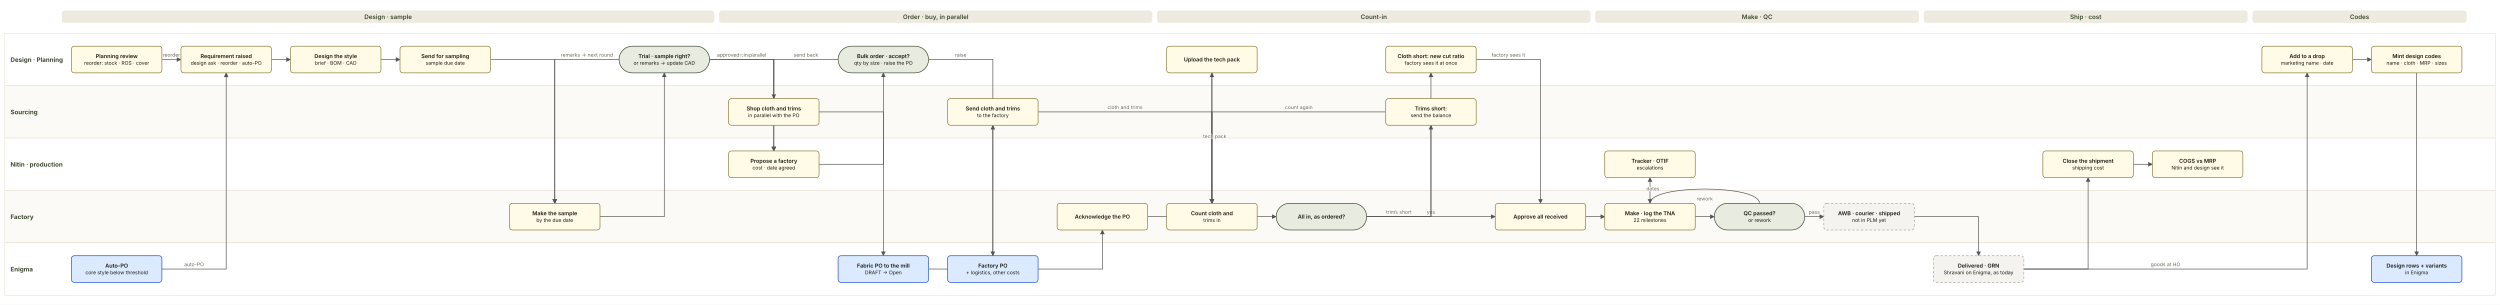
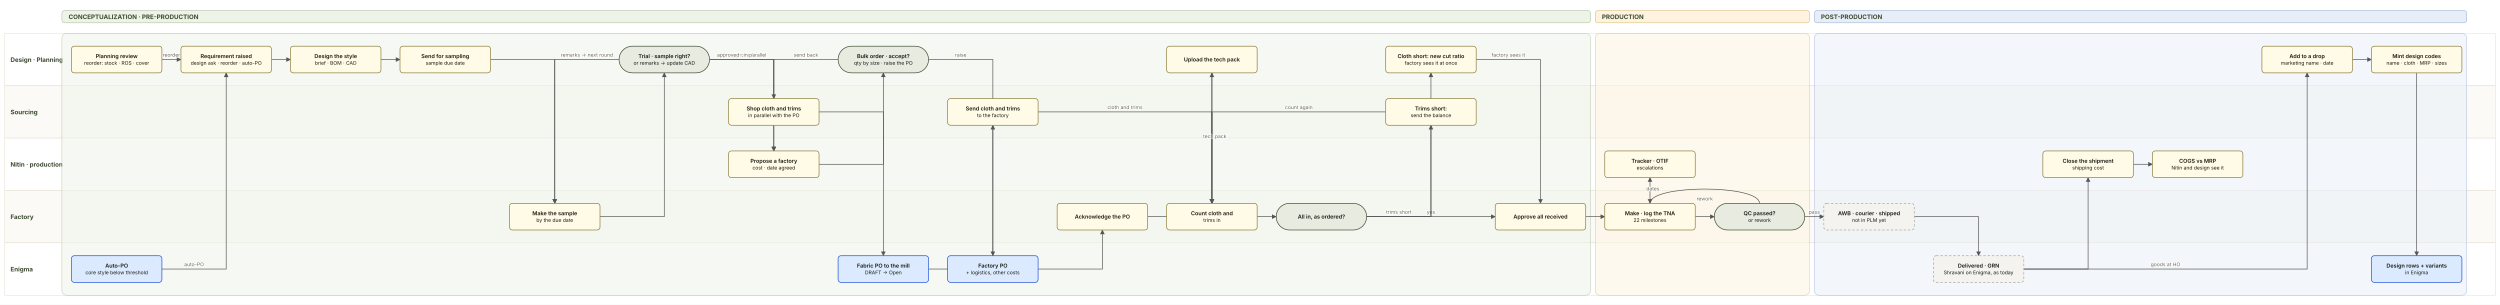
<svg xmlns="http://www.w3.org/2000/svg" viewBox="0 0 5250 640" width="5250" height="640" font-family="Inter, Helvetica, Arial, sans-serif">
  <defs>
    <marker id="a" viewBox="0 0 10 10" refX="9" refY="5" markerWidth="7" markerHeight="7" orient="auto-start-reverse">
      <path d="M0 0L10 5L0 10z" fill="#555" />
    </marker>
  </defs>
  <rect width="5250" height="640" fill="#fff" />
-   <rect x="130" y="22" width="1370" height="26" rx="6" fill="#efeadf" />
-   <text x="815.0" y="40" text-anchor="middle" font-size="13" font-weight="600" fill="#3c4a30">Design · sample</text>
-   <rect x="1510" y="22" width="910" height="26" rx="6" fill="#efeadf" />
-   <text x="1965.0" y="40" text-anchor="middle" font-size="13" font-weight="600" fill="#3c4a30">Order · buy, in parallel</text>
-   <rect x="2430" y="22" width="910" height="26" rx="6" fill="#efeadf" />
-   <text x="2885.0" y="40" text-anchor="middle" font-size="13" font-weight="600" fill="#3c4a30">Count-in</text>
-   <rect x="3350" y="22" width="680" height="26" rx="6" fill="#efeadf" />
-   <text x="3690.0" y="40" text-anchor="middle" font-size="13" font-weight="600" fill="#3c4a30">Make · QC</text>
-   <rect x="4040" y="22" width="680" height="26" rx="6" fill="#efeadf" />
-   <text x="4380.0" y="40" text-anchor="middle" font-size="13" font-weight="600" fill="#3c4a30">Ship · cost</text>
-   <rect x="4730" y="22" width="450" height="26" rx="6" fill="#efeadf" />
-   <text x="4955.0" y="40" text-anchor="middle" font-size="13" font-weight="600" fill="#3c4a30">Codes</text>
+   <rect x="130" y="22" width="3210" height="26" rx="6" fill="#eef3e8" stroke="#a3b58f" />
+   <text x="144" y="40" font-size="13" font-weight="700" fill="#3c4a30">CONCEPTUALIZATION · PRE-PRODUCTION</text>
+   <rect x="3350" y="22" width="450" height="26" rx="6" fill="#fdf3df" stroke="#d6b26a" />
+   <text x="3364" y="40" font-size="13" font-weight="700" fill="#3c4a30">PRODUCTION</text>
+   <rect x="3810" y="22" width="1370" height="26" rx="6" fill="#e8eef8" stroke="#8fa6cf" />
+   <text x="3824" y="40" font-size="13" font-weight="700" fill="#3c4a30">POST-PRODUCTION</text>
  <rect x="10" y="70" width="5230" height="110" fill="#fff" stroke="#e3ddcd" />
  <text x="22" y="130.0" font-size="13" font-weight="700" fill="#3c4a30">Design · Planning</text>
  <rect x="10" y="180" width="5230" height="110" fill="#fbfaf6" stroke="#e3ddcd" />
  <text x="22" y="240.0" font-size="13" font-weight="700" fill="#3c4a30">Sourcing</text>
  <rect x="10" y="290" width="5230" height="110" fill="#fff" stroke="#e3ddcd" />
  <text x="22" y="350.0" font-size="13" font-weight="700" fill="#3c4a30">Nitin · production</text>
  <rect x="10" y="400" width="5230" height="110" fill="#fbfaf6" stroke="#e3ddcd" />
  <text x="22" y="460.0" font-size="13" font-weight="700" fill="#3c4a30">Factory</text>
  <rect x="10" y="510" width="5230" height="110" fill="#fff" stroke="#e3ddcd" />
  <text x="22" y="570.0" font-size="13" font-weight="700" fill="#3c4a30">Enigma</text>
+   <rect x="130" y="70" width="3210" height="550" rx="10" fill="#eef3e8" fill-opacity=".55" stroke="#a3b58f" stroke-opacity=".7" />
+   <rect x="3350" y="70" width="450" height="550" rx="10" fill="#fdf3df" fill-opacity=".55" stroke="#d6b26a" stroke-opacity=".7" />
+   <rect x="3810" y="70" width="1370" height="550" rx="10" fill="#e8eef8" fill-opacity=".55" stroke="#8fa6cf" stroke-opacity=".7" />
  <path d="M340 125.0L380 125.0" fill="none" stroke="#555" stroke-width="1.4" marker-end="url(#a)" />
  <text x="360.0" y="119.0" font-size="10.5" fill="#6b6759" text-anchor="middle" paint-order="stroke" stroke="#fff" stroke-width="3">reorder</text>
  <path d="M340 565.0L475.0 565.0L475.0 153.0" fill="none" stroke="#555" stroke-width="1.4" marker-end="url(#a)" />
  <text x="407.5" y="559.0" font-size="10.5" fill="#6b6759" text-anchor="middle" paint-order="stroke" stroke="#fff" stroke-width="3">auto-PO</text>
  <path d="M570 125.0L610 125.0" fill="none" stroke="#555" stroke-width="1.4" marker-end="url(#a)" />
  <path d="M800 125.0L840 125.0" fill="none" stroke="#555" stroke-width="1.4" marker-end="url(#a)" />
  <path d="M1030 125.0L1165.0 125.0L1165.0 427.0" fill="none" stroke="#555" stroke-width="1.4" marker-end="url(#a)" />
  <path d="M1260 455.0L1395.0 455.0L1395.0 153.0" fill="none" stroke="#555" stroke-width="1.4" marker-end="url(#a)" />
  <path d="M1300 125.0L1165.0 125.0L1165.0 427.0" fill="none" stroke="#555" stroke-width="1.4" marker-end="url(#a)" />
  <text x="1232.5" y="119.0" font-size="10.5" fill="#6b6759" text-anchor="middle" paint-order="stroke" stroke="#fff" stroke-width="3">remarks → next round</text>
  <path d="M1490 125.0L1625.0 125.0L1625.0 317.0" fill="none" stroke="#555" stroke-width="1.4" marker-end="url(#a)" />
  <text x="1557.5" y="119.0" font-size="10.5" fill="#6b6759" text-anchor="middle" paint-order="stroke" stroke="#fff" stroke-width="3">approved</text>
  <path d="M1490 125.0L1625.0 125.0L1625.0 207.0" fill="none" stroke="#555" stroke-width="1.4" marker-end="url(#a)" />
  <text x="1557.5" y="119.0" font-size="10.5" fill="#6b6759" text-anchor="middle" paint-order="stroke" stroke="#fff" stroke-width="3">approved · in parallel</text>
  <path d="M1720 345.0L1855.0 345.0L1855.0 153.0" fill="none" stroke="#555" stroke-width="1.4" marker-end="url(#a)" />
  <path d="M1760 125.0L1625.0 125.0L1625.0 317.0" fill="none" stroke="#555" stroke-width="1.4" marker-end="url(#a)" />
  <text x="1692.5" y="119.0" font-size="10.5" fill="#6b6759" text-anchor="middle" paint-order="stroke" stroke="#fff" stroke-width="3">send back</text>
  <path d="M1950 125.0L2085.0 125.0L2085.0 537.0" fill="none" stroke="#555" stroke-width="1.4" marker-end="url(#a)" />
  <text x="2017.5" y="119.0" font-size="10.5" fill="#6b6759" text-anchor="middle" paint-order="stroke" stroke="#fff" stroke-width="3">raise</text>
  <path d="M2180 565.0L2315.0 565.0L2315.0 483.0" fill="none" stroke="#555" stroke-width="1.4" marker-end="url(#a)" />
  <path d="M2410 455.0L2545.0 455.0L2545.0 153.0" fill="none" stroke="#555" stroke-width="1.4" marker-end="url(#a)" />
  <path d="M1720 235.0L1855.0 235.0L1855.0 537.0" fill="none" stroke="#555" stroke-width="1.4" marker-end="url(#a)" />
  <path d="M1950 565.0L2085.0 565.0L2085.0 263.0" fill="none" stroke="#555" stroke-width="1.4" marker-end="url(#a)" />
  <path d="M2180 235.0L2545.0 235.0L2545.0 427.0" fill="none" stroke="#555" stroke-width="1.4" marker-end="url(#a)" />
  <text x="2362.5" y="229.0" font-size="10.5" fill="#6b6759" text-anchor="middle" paint-order="stroke" stroke="#fff" stroke-width="3">cloth and trims</text>
  <path d="M2545.0 153.0L2545.0 427.0" fill="none" stroke="#555" stroke-width="1.4" marker-end="url(#a)" />
  <text x="2551.0" y="290.0" font-size="10.5" fill="#6b6759" text-anchor="middle" paint-order="stroke" stroke="#fff" stroke-width="3">tech pack</text>
  <path d="M2640 455.0L2680 455.0" fill="none" stroke="#555" stroke-width="1.4" marker-end="url(#a)" />
  <path d="M2870 455.0L3140 455.0" fill="none" stroke="#555" stroke-width="1.4" marker-end="url(#a)" />
  <text x="3005.0" y="449.0" font-size="10.5" fill="#6b6759" text-anchor="middle" paint-order="stroke" stroke="#fff" stroke-width="3">yes</text>
  <path d="M2870 455.0L3005.0 455.0L3005.0 153.0" fill="none" stroke="#555" stroke-width="1.4" marker-end="url(#a)" />
  <text x="2937.5" y="449.0" font-size="10.5" fill="#6b6759" text-anchor="middle" paint-order="stroke" stroke="#fff" stroke-width="3">cloth short</text>
  <path d="M3100 125.0L3235.0 125.0L3235.0 427.0" fill="none" stroke="#555" stroke-width="1.4" marker-end="url(#a)" />
  <text x="3167.5" y="119.0" font-size="10.5" fill="#6b6759" text-anchor="middle" paint-order="stroke" stroke="#fff" stroke-width="3">factory sees it</text>
  <path d="M2870 455.0L3005.0 455.0L3005.0 263.0" fill="none" stroke="#555" stroke-width="1.4" marker-end="url(#a)" />
  <text x="2937.5" y="449.0" font-size="10.5" fill="#6b6759" text-anchor="middle" paint-order="stroke" stroke="#fff" stroke-width="3">trims short</text>
  <path d="M2910 235.0L2545.0 235.0L2545.0 427.0" fill="none" stroke="#555" stroke-width="1.4" marker-end="url(#a)" />
  <text x="2727.5" y="229.0" font-size="10.5" fill="#6b6759" text-anchor="middle" paint-order="stroke" stroke="#fff" stroke-width="3">count again</text>
  <path d="M3330 455.0L3370 455.0" fill="none" stroke="#555" stroke-width="1.4" marker-end="url(#a)" />
  <path d="M3465.0 427.0L3465.0 373.0" fill="none" stroke="#555" stroke-width="1.4" marker-end="url(#a)" />
  <text x="3471.0" y="400.0" font-size="10.5" fill="#6b6759" text-anchor="middle" paint-order="stroke" stroke="#fff" stroke-width="3">dates</text>
  <path d="M3560 455.0L3600 455.0" fill="none" stroke="#555" stroke-width="1.4" marker-end="url(#a)" />
  <path d="M3695.0 427.0C3695.0 387.0,3465.0 387.0,3465.0 427.0" fill="none" stroke="#555" stroke-width="1.4" marker-end="url(#a)" />
  <text x="3580.0" y="421.0" font-size="10.5" fill="#6b6759" text-anchor="middle" paint-order="stroke" stroke="#fff" stroke-width="3">rework</text>
  <path d="M3790 455.0L3830 455.0" fill="none" stroke="#555" stroke-width="1.4" marker-end="url(#a)" />
  <text x="3810.0" y="449.0" font-size="10.5" fill="#6b6759" text-anchor="middle" paint-order="stroke" stroke="#fff" stroke-width="3">pass</text>
  <path d="M4020 455.0L4155.0 455.0L4155.0 537.0" fill="none" stroke="#555" stroke-width="1.4" marker-end="url(#a)" />
  <path d="M4250 565.0L4385.0 565.0L4385.0 373.0" fill="none" stroke="#555" stroke-width="1.4" marker-end="url(#a)" />
  <path d="M4480 345.0L4520 345.0" fill="none" stroke="#555" stroke-width="1.4" marker-end="url(#a)" />
  <path d="M4250 565.0L4845.0 565.0L4845.0 153.0" fill="none" stroke="#555" stroke-width="1.4" marker-end="url(#a)" />
  <text x="4547.5" y="559.0" font-size="10.5" fill="#6b6759" text-anchor="middle" paint-order="stroke" stroke="#fff" stroke-width="3">goods at HO</text>
  <path d="M4940 125.0L4980 125.0" fill="none" stroke="#555" stroke-width="1.4" marker-end="url(#a)" />
  <path d="M5075.0 153.0L5075.0 537.0" fill="none" stroke="#555" stroke-width="1.4" marker-end="url(#a)" />
  <rect x="150" y="97.0" width="190" height="56" rx="6" fill="#fffbe6" stroke="#8a7a3a" stroke-width="1.4" />
  <text x="245.0" y="122.0" text-anchor="middle" font-size="11.5" font-weight="600" fill="#1a1a13">Planning review</text>
  <text x="245.0" y="136.0" text-anchor="middle" font-size="10.5" font-weight="400" fill="#1a1a13">reorder: stock · ROS · cover</text>
  <rect x="150" y="537.0" width="190" height="56" rx="6" fill="#dbeafe" stroke="#1d4ed8" stroke-width="1.4" />
  <text x="245.0" y="562.0" text-anchor="middle" font-size="11.5" font-weight="600" fill="#1a1a13">Auto-PO</text>
  <text x="245.0" y="576.0" text-anchor="middle" font-size="10.5" font-weight="400" fill="#1a1a13">core style below threshold</text>
  <rect x="380" y="97.0" width="190" height="56" rx="6" fill="#fffbe6" stroke="#8a7a3a" stroke-width="1.4" />
  <text x="475.0" y="122.0" text-anchor="middle" font-size="11.5" font-weight="600" fill="#1a1a13">Requirement raised</text>
  <text x="475.0" y="136.0" text-anchor="middle" font-size="10.5" font-weight="400" fill="#1a1a13">design ask · reorder · auto-PO</text>
  <rect x="610" y="97.0" width="190" height="56" rx="6" fill="#fffbe6" stroke="#8a7a3a" stroke-width="1.4" />
  <text x="705.0" y="122.0" text-anchor="middle" font-size="11.5" font-weight="600" fill="#1a1a13">Design the style</text>
  <text x="705.0" y="136.0" text-anchor="middle" font-size="10.5" font-weight="400" fill="#1a1a13">brief · BOM · CAD</text>
  <rect x="840" y="97.0" width="190" height="56" rx="6" fill="#fffbe6" stroke="#8a7a3a" stroke-width="1.4" />
  <text x="935.0" y="122.0" text-anchor="middle" font-size="11.5" font-weight="600" fill="#1a1a13">Send for sampling</text>
  <text x="935.0" y="136.0" text-anchor="middle" font-size="10.5" font-weight="400" fill="#1a1a13">sample due date</text>
  <rect x="1070" y="427.0" width="190" height="56" rx="6" fill="#fffbe6" stroke="#8a7a3a" stroke-width="1.4" />
  <text x="1165.0" y="452.0" text-anchor="middle" font-size="11.5" font-weight="600" fill="#1a1a13">Make the sample</text>
  <text x="1165.0" y="466.0" text-anchor="middle" font-size="10.5" font-weight="400" fill="#1a1a13">by the due date</text>
  <rect x="1300" y="97.0" width="190" height="56" rx="28" fill="#e7ebe0" stroke="#3c4a30" stroke-width="1.4" />
  <text x="1395.0" y="122.0" text-anchor="middle" font-size="11.5" font-weight="600" fill="#1a1a13">Trial · sample right?</text>
  <text x="1395.0" y="136.0" text-anchor="middle" font-size="10.5" font-weight="400" fill="#1a1a13">or remarks → update CAD</text>
  <rect x="1530" y="317.0" width="190" height="56" rx="6" fill="#fffbe6" stroke="#8a7a3a" stroke-width="1.4" />
  <text x="1625.0" y="342.0" text-anchor="middle" font-size="11.5" font-weight="600" fill="#1a1a13">Propose a factory</text>
  <text x="1625.0" y="356.0" text-anchor="middle" font-size="10.5" font-weight="400" fill="#1a1a13">cost · date agreed</text>
  <rect x="1530" y="207.0" width="190" height="56" rx="6" fill="#fffbe6" stroke="#8a7a3a" stroke-width="1.4" />
  <text x="1625.0" y="232.0" text-anchor="middle" font-size="11.5" font-weight="600" fill="#1a1a13">Shop cloth and trims</text>
  <text x="1625.0" y="246.0" text-anchor="middle" font-size="10.5" font-weight="400" fill="#1a1a13">in parallel with the PO</text>
  <rect x="1760" y="97.0" width="190" height="56" rx="28" fill="#e7ebe0" stroke="#3c4a30" stroke-width="1.4" />
  <text x="1855.0" y="122.0" text-anchor="middle" font-size="11.5" font-weight="600" fill="#1a1a13">Bulk order · accept?</text>
  <text x="1855.0" y="136.0" text-anchor="middle" font-size="10.5" font-weight="400" fill="#1a1a13">qty by size · raise the PO</text>
  <rect x="1760" y="537.0" width="190" height="56" rx="6" fill="#dbeafe" stroke="#1d4ed8" stroke-width="1.4" />
  <text x="1855.0" y="562.0" text-anchor="middle" font-size="11.5" font-weight="600" fill="#1a1a13">Fabric PO to the mill</text>
  <text x="1855.0" y="576.0" text-anchor="middle" font-size="10.5" font-weight="400" fill="#1a1a13">DRAFT → Open</text>
  <rect x="1990" y="537.0" width="190" height="56" rx="6" fill="#dbeafe" stroke="#1d4ed8" stroke-width="1.4" />
  <text x="2085.0" y="562.0" text-anchor="middle" font-size="11.5" font-weight="600" fill="#1a1a13">Factory PO</text>
  <text x="2085.0" y="576.0" text-anchor="middle" font-size="10.5" font-weight="400" fill="#1a1a13">+ logistics, other costs</text>
  <rect x="1990" y="207.0" width="190" height="56" rx="6" fill="#fffbe6" stroke="#8a7a3a" stroke-width="1.4" />
  <text x="2085.0" y="232.0" text-anchor="middle" font-size="11.5" font-weight="600" fill="#1a1a13">Send cloth and trims</text>
  <text x="2085.0" y="246.0" text-anchor="middle" font-size="10.5" font-weight="400" fill="#1a1a13">to the factory</text>
  <rect x="2220" y="427.0" width="190" height="56" rx="6" fill="#fffbe6" stroke="#8a7a3a" stroke-width="1.4" />
  <text x="2315.0" y="459.0" text-anchor="middle" font-size="11.5" font-weight="600" fill="#1a1a13">Acknowledge the PO</text>
  <rect x="2450" y="97.0" width="190" height="56" rx="6" fill="#fffbe6" stroke="#8a7a3a" stroke-width="1.4" />
  <text x="2545.0" y="129.0" text-anchor="middle" font-size="11.5" font-weight="600" fill="#1a1a13">Upload the tech pack</text>
  <rect x="2450" y="427.0" width="190" height="56" rx="6" fill="#fffbe6" stroke="#8a7a3a" stroke-width="1.4" />
  <text x="2545.0" y="452.0" text-anchor="middle" font-size="11.5" font-weight="600" fill="#1a1a13">Count cloth and</text>
  <text x="2545.0" y="466.0" text-anchor="middle" font-size="10.5" font-weight="400" fill="#1a1a13">trims in</text>
  <rect x="2680" y="427.0" width="190" height="56" rx="28" fill="#e7ebe0" stroke="#3c4a30" stroke-width="1.4" />
  <text x="2775.0" y="459.0" text-anchor="middle" font-size="11.5" font-weight="600" fill="#1a1a13">All in, as ordered?</text>
  <rect x="2910" y="97.0" width="190" height="56" rx="6" fill="#fffbe6" stroke="#8a7a3a" stroke-width="1.4" />
  <text x="3005.0" y="122.0" text-anchor="middle" font-size="11.5" font-weight="600" fill="#1a1a13">Cloth short: new cut ratio</text>
  <text x="3005.0" y="136.0" text-anchor="middle" font-size="10.5" font-weight="400" fill="#1a1a13">factory sees it at once</text>
  <rect x="2910" y="207.0" width="190" height="56" rx="6" fill="#fffbe6" stroke="#8a7a3a" stroke-width="1.4" />
  <text x="3005.0" y="232.0" text-anchor="middle" font-size="11.5" font-weight="600" fill="#1a1a13">Trims short:</text>
  <text x="3005.0" y="246.0" text-anchor="middle" font-size="10.5" font-weight="400" fill="#1a1a13">send the balance</text>
  <rect x="3140" y="427.0" width="190" height="56" rx="6" fill="#fffbe6" stroke="#8a7a3a" stroke-width="1.4" />
  <text x="3235.0" y="459.0" text-anchor="middle" font-size="11.5" font-weight="600" fill="#1a1a13">Approve all received</text>
  <rect x="3370" y="427.0" width="190" height="56" rx="6" fill="#fffbe6" stroke="#8a7a3a" stroke-width="1.4" />
  <text x="3465.0" y="452.0" text-anchor="middle" font-size="11.5" font-weight="600" fill="#1a1a13">Make · log the TNA</text>
  <text x="3465.0" y="466.0" text-anchor="middle" font-size="10.5" font-weight="400" fill="#1a1a13">22 milestones</text>
  <rect x="3370" y="317.0" width="190" height="56" rx="6" fill="#fffbe6" stroke="#8a7a3a" stroke-width="1.4" />
  <text x="3465.0" y="342.0" text-anchor="middle" font-size="11.5" font-weight="600" fill="#1a1a13">Tracker · OTIF</text>
  <text x="3465.0" y="356.0" text-anchor="middle" font-size="10.5" font-weight="400" fill="#1a1a13">escalations</text>
  <rect x="3600" y="427.0" width="190" height="56" rx="28" fill="#e7ebe0" stroke="#3c4a30" stroke-width="1.4" />
  <text x="3695.0" y="452.0" text-anchor="middle" font-size="11.5" font-weight="600" fill="#1a1a13">QC passed?</text>
  <text x="3695.0" y="466.0" text-anchor="middle" font-size="10.5" font-weight="400" fill="#1a1a13">or rework</text>
  <rect x="3830" y="427.0" width="190" height="56" rx="6" fill="#f4f3ef" stroke="#a9a391" stroke-width="1.4" stroke-dasharray="5 4" />
  <text x="3925.0" y="452.0" text-anchor="middle" font-size="11.5" font-weight="600" fill="#1a1a13">AWB · courier · shipped</text>
  <text x="3925.0" y="466.0" text-anchor="middle" font-size="10.5" font-weight="400" fill="#1a1a13">not in PLM yet</text>
  <rect x="4060" y="537.0" width="190" height="56" rx="6" fill="#f4f3ef" stroke="#a9a391" stroke-width="1.4" stroke-dasharray="5 4" />
  <text x="4155.0" y="562.0" text-anchor="middle" font-size="11.5" font-weight="600" fill="#1a1a13">Delivered · GRN</text>
  <text x="4155.0" y="576.0" text-anchor="middle" font-size="10.5" font-weight="400" fill="#1a1a13">Shravani on Enigma, as today</text>
  <rect x="4290" y="317.0" width="190" height="56" rx="6" fill="#fffbe6" stroke="#8a7a3a" stroke-width="1.4" />
  <text x="4385.0" y="342.0" text-anchor="middle" font-size="11.5" font-weight="600" fill="#1a1a13">Close the shipment</text>
  <text x="4385.0" y="356.0" text-anchor="middle" font-size="10.5" font-weight="400" fill="#1a1a13">shipping cost</text>
  <rect x="4520" y="317.0" width="190" height="56" rx="6" fill="#fffbe6" stroke="#8a7a3a" stroke-width="1.4" />
  <text x="4615.0" y="342.0" text-anchor="middle" font-size="11.5" font-weight="600" fill="#1a1a13">COGS vs MRP</text>
  <text x="4615.0" y="356.0" text-anchor="middle" font-size="10.5" font-weight="400" fill="#1a1a13">Nitin and design see it</text>
  <rect x="4750" y="97.0" width="190" height="56" rx="6" fill="#fffbe6" stroke="#8a7a3a" stroke-width="1.4" />
  <text x="4845.0" y="122.0" text-anchor="middle" font-size="11.5" font-weight="600" fill="#1a1a13">Add to a drop</text>
  <text x="4845.0" y="136.0" text-anchor="middle" font-size="10.5" font-weight="400" fill="#1a1a13">marketing name · date</text>
  <rect x="4980" y="97.0" width="190" height="56" rx="6" fill="#fffbe6" stroke="#8a7a3a" stroke-width="1.4" />
  <text x="5075.0" y="122.0" text-anchor="middle" font-size="11.5" font-weight="600" fill="#1a1a13">Mint design codes</text>
  <text x="5075.0" y="136.0" text-anchor="middle" font-size="10.5" font-weight="400" fill="#1a1a13">name · cloth · MRP · sizes</text>
  <rect x="4980" y="537.0" width="190" height="56" rx="6" fill="#dbeafe" stroke="#1d4ed8" stroke-width="1.4" />
  <text x="5075.0" y="562.0" text-anchor="middle" font-size="11.5" font-weight="600" fill="#1a1a13">Design rows + variants</text>
  <text x="5075.0" y="576.0" text-anchor="middle" font-size="10.5" font-weight="400" fill="#1a1a13">in Enigma</text>
</svg>
